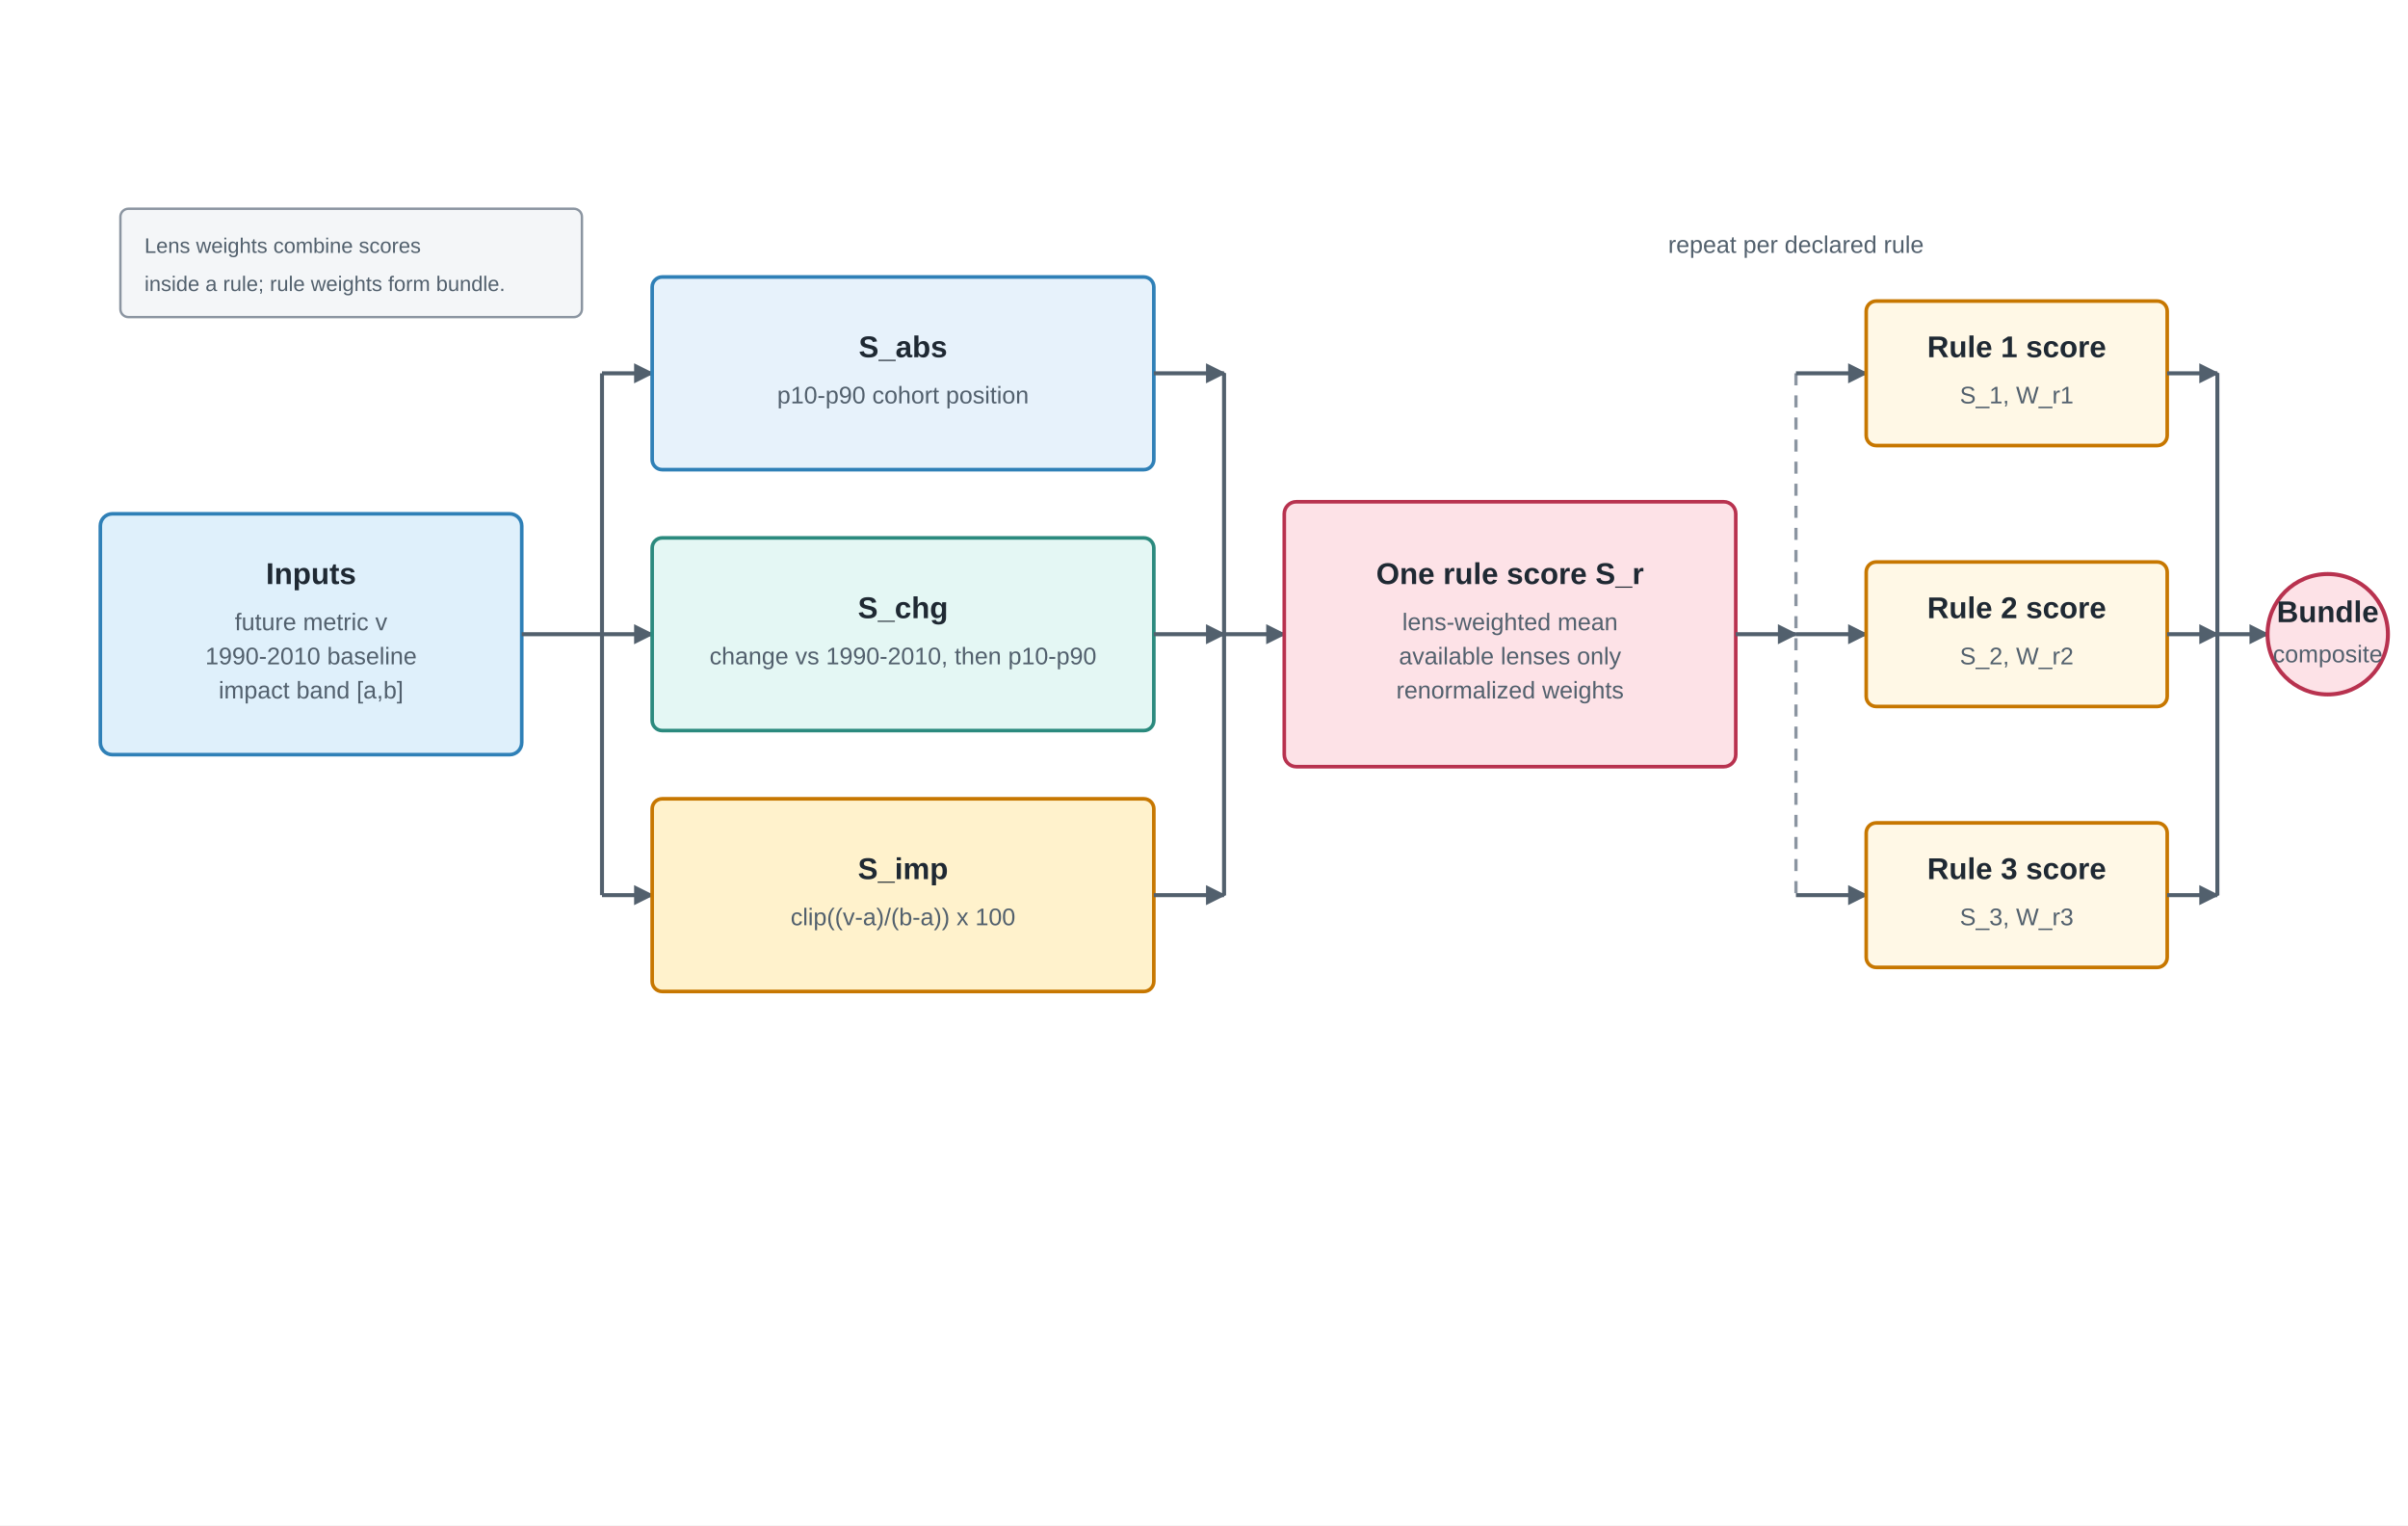
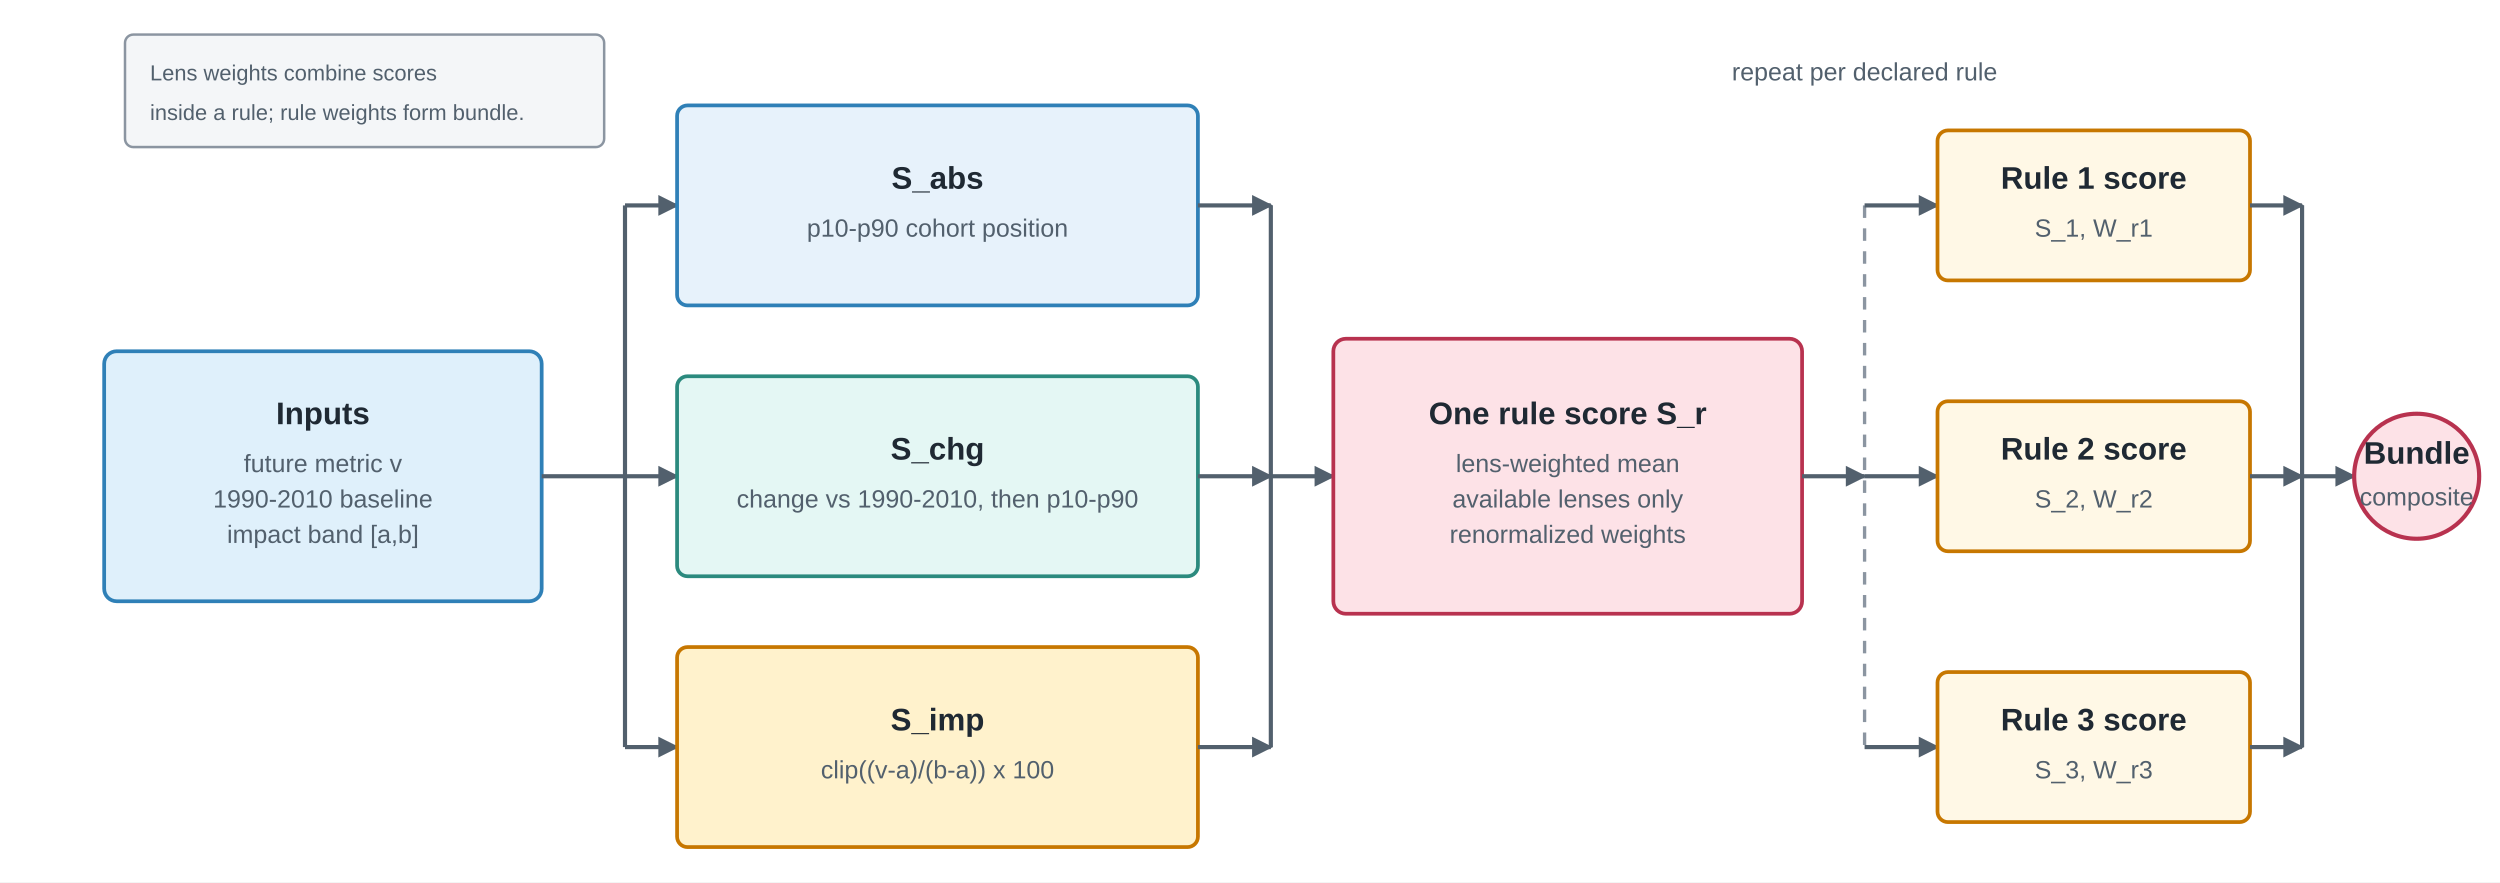
- <svg xmlns="http://www.w3.org/2000/svg" width="1200" height="760" viewBox="0 0 1200 760" role="img" aria-labelledby="title desc">
+ <svg xmlns="http://www.w3.org/2000/svg" width="1200" height="423.5" viewBox="0 87.4 1200 423.5" role="img" aria-labelledby="title desc">
  <style>
text { font-family: Arial, Helvetica, sans-serif; fill: #1f2933; }
.title { font-size: 26px; font-weight: 700; }
.subtitle { font-size: 15px; fill: #52606d; }
.label { font-size: 15px; font-weight: 700; }
.small { font-size: 12px; fill: #52606d; }
.tiny { font-size: 10.5px; fill: #52606d; }
.note { font-size: 12px; fill: #3e4c59; font-style: italic; }
.axis { stroke: #52606d; stroke-width: 1.2; }
.gridline { stroke: #d9e2ec; stroke-width: 1; }
.arrow { stroke: #52606d; stroke-width: 2.0; fill: none; marker-end: url(#arrow); }
</style>
  <defs>
    <marker id="arrow" viewBox="0 0 12 12" refX="10" refY="6" markerWidth="12" markerHeight="12" markerUnits="userSpaceOnUse" orient="auto-start-reverse">
      <path d="M 1 1 L 11 6 L 1 11 z" fill="#52606d" />
    </marker>
  </defs>
-   <rect width="1200" height="760" fill="white" />
+   <rect x="0" y="87.4" width="1200" height="423.5" fill="white" data-bg="canvas" />
  <rect x="50" y="256" width="210" height="120" rx="6" fill="#dff0fb" stroke="#2f80b7" stroke-width="1.8" class="flow-box" />
  <text x="155.0" y="291.0" class="label" text-anchor="middle" data-box="50,256,210,120">Inputs</text>
  <text x="155.0" y="314.0" class="small" text-anchor="middle" data-box="50,256,210,120">future metric v</text>
  <text x="155.0" y="331.0" class="small" text-anchor="middle" data-box="50,256,210,120">1990-2010 baseline</text>
  <text x="155.0" y="348.0" class="small" text-anchor="middle" data-box="50,256,210,120">impact band [a,b]</text>
  <line x1="260" y1="316" x2="300" y2="316" stroke="#52606d" stroke-width="2.0" />
  <line x1="300" y1="186" x2="300" y2="446" stroke="#52606d" stroke-width="2.0" />
  <path class="arrow" d="M 300.0 186.0 L 325.0 186.0" />
  <rect x="325" y="138" width="250" height="96" rx="5" fill="#e7f2fb" stroke="#2f80b7" stroke-width="1.8" class="flow-box" />
  <text x="450.0" y="178.0" class="label" text-anchor="middle" data-box="325,138,250,96">S_abs</text>
  <text x="450.0" y="201.0" class="small" text-anchor="middle" data-box="325,138,250,96">p10-p90 cohort position</text>
  <path class="arrow" d="M 575.0 186.0 L 610.0 186.0" />
  <path class="arrow" d="M 300.0 316.0 L 325.0 316.0" />
  <rect x="325" y="268" width="250" height="96" rx="5" fill="#e4f7f4" stroke="#2b8a7e" stroke-width="1.8" class="flow-box" />
  <text x="450.0" y="308.0" class="label" text-anchor="middle" data-box="325,268,250,96">S_chg</text>
  <text x="450.0" y="331.0" class="small" text-anchor="middle" data-box="325,268,250,96">change vs 1990-2010, then p10-p90</text>
  <path class="arrow" d="M 575.0 316.0 L 610.0 316.0" />
  <path class="arrow" d="M 300.0 446.0 L 325.0 446.0" />
  <rect x="325" y="398" width="250" height="96" rx="5" fill="#fff2cc" stroke="#c77700" stroke-width="1.8" class="flow-box" />
  <text x="450.0" y="438.0" class="label" text-anchor="middle" data-box="325,398,250,96">S_imp</text>
  <text x="450.0" y="461.0" class="small" text-anchor="middle" data-box="325,398,250,96">clip((v-a)/(b-a)) x 100</text>
  <path class="arrow" d="M 575.0 446.0 L 610.0 446.0" />
  <line x1="610" y1="186" x2="610" y2="446" stroke="#52606d" stroke-width="2.0" />
  <path class="arrow" d="M 610.0 316.0 L 640.0 316.0" />
  <rect x="640" y="250" width="225" height="132" rx="6" fill="#fde2e7" stroke="#b8324f" stroke-width="1.8" class="flow-box" />
  <text x="752.5" y="291.0" class="label" text-anchor="middle" data-box="640,250,225,132">One rule score S_r</text>
  <text x="752.5" y="314.0" class="small" text-anchor="middle" data-box="640,250,225,132">lens-weighted mean</text>
  <text x="752.5" y="331.0" class="small" text-anchor="middle" data-box="640,250,225,132">available lenses only</text>
  <text x="752.5" y="348.0" class="small" text-anchor="middle" data-box="640,250,225,132">renormalized weights</text>
  <path class="arrow" d="M 865.0 316.0 L 895.0 316.0" />
  <line x1="895" y1="186" x2="895" y2="446" stroke="#8b95a1" stroke-width="1.6" stroke-dasharray="6 5" />
  <text x="895.0" y="126.0" class="small" text-anchor="middle">repeat per declared rule</text>
  <path class="arrow" d="M 895.0 186.0 L 930.0 186.0" />
  <rect x="930" y="150" width="150" height="72" rx="5" fill="#fff8e6" stroke="#c77700" stroke-width="1.8" class="flow-box" />
  <text x="1005.0" y="178.0" class="label" text-anchor="middle" data-box="930,150,150,72">Rule 1 score</text>
  <text x="1005.0" y="201.0" class="small" text-anchor="middle" data-box="930,150,150,72">S_1, W_r1</text>
  <path class="arrow" d="M 1080.0 186.0 L 1105.0 186.0" />
  <path class="arrow" d="M 895.0 316.0 L 930.0 316.0" />
  <rect x="930" y="280" width="150" height="72" rx="5" fill="#fff8e6" stroke="#c77700" stroke-width="1.8" class="flow-box" />
  <text x="1005.0" y="308.0" class="label" text-anchor="middle" data-box="930,280,150,72">Rule 2 score</text>
  <text x="1005.0" y="331.0" class="small" text-anchor="middle" data-box="930,280,150,72">S_2, W_r2</text>
  <path class="arrow" d="M 1080.0 316.0 L 1105.0 316.0" />
  <path class="arrow" d="M 895.0 446.0 L 930.0 446.0" />
  <rect x="930" y="410" width="150" height="72" rx="5" fill="#fff8e6" stroke="#c77700" stroke-width="1.8" class="flow-box" />
  <text x="1005.0" y="438.0" class="label" text-anchor="middle" data-box="930,410,150,72">Rule 3 score</text>
  <text x="1005.0" y="461.0" class="small" text-anchor="middle" data-box="930,410,150,72">S_3, W_r3</text>
  <path class="arrow" d="M 1080.0 446.0 L 1105.0 446.0" />
  <line x1="1105" y1="186" x2="1105" y2="446" stroke="#52606d" stroke-width="2.0" />
  <path class="arrow" d="M 1105.0 316.0 L 1130.0 316.0" />
  <circle cx="1160" cy="316" r="30" fill="#fde2e7" stroke="#b8324f" stroke-width="2" />
  <text x="1160.0" y="310.0" class="label" text-anchor="middle">Bundle</text>
  <text x="1160.0" y="330.0" class="small" text-anchor="middle">composite</text>
  <rect x="60" y="104" width="230" height="54" rx="4" fill="#f4f6f8" stroke="#8b95a1" stroke-width="1.2" />
  <text x="72.0" y="126.0" class="tiny" text-anchor="start">Lens weights combine scores</text>
  <text x="72.0" y="145.0" class="tiny" text-anchor="start">inside a rule; rule weights form bundle.</text>
</svg>
